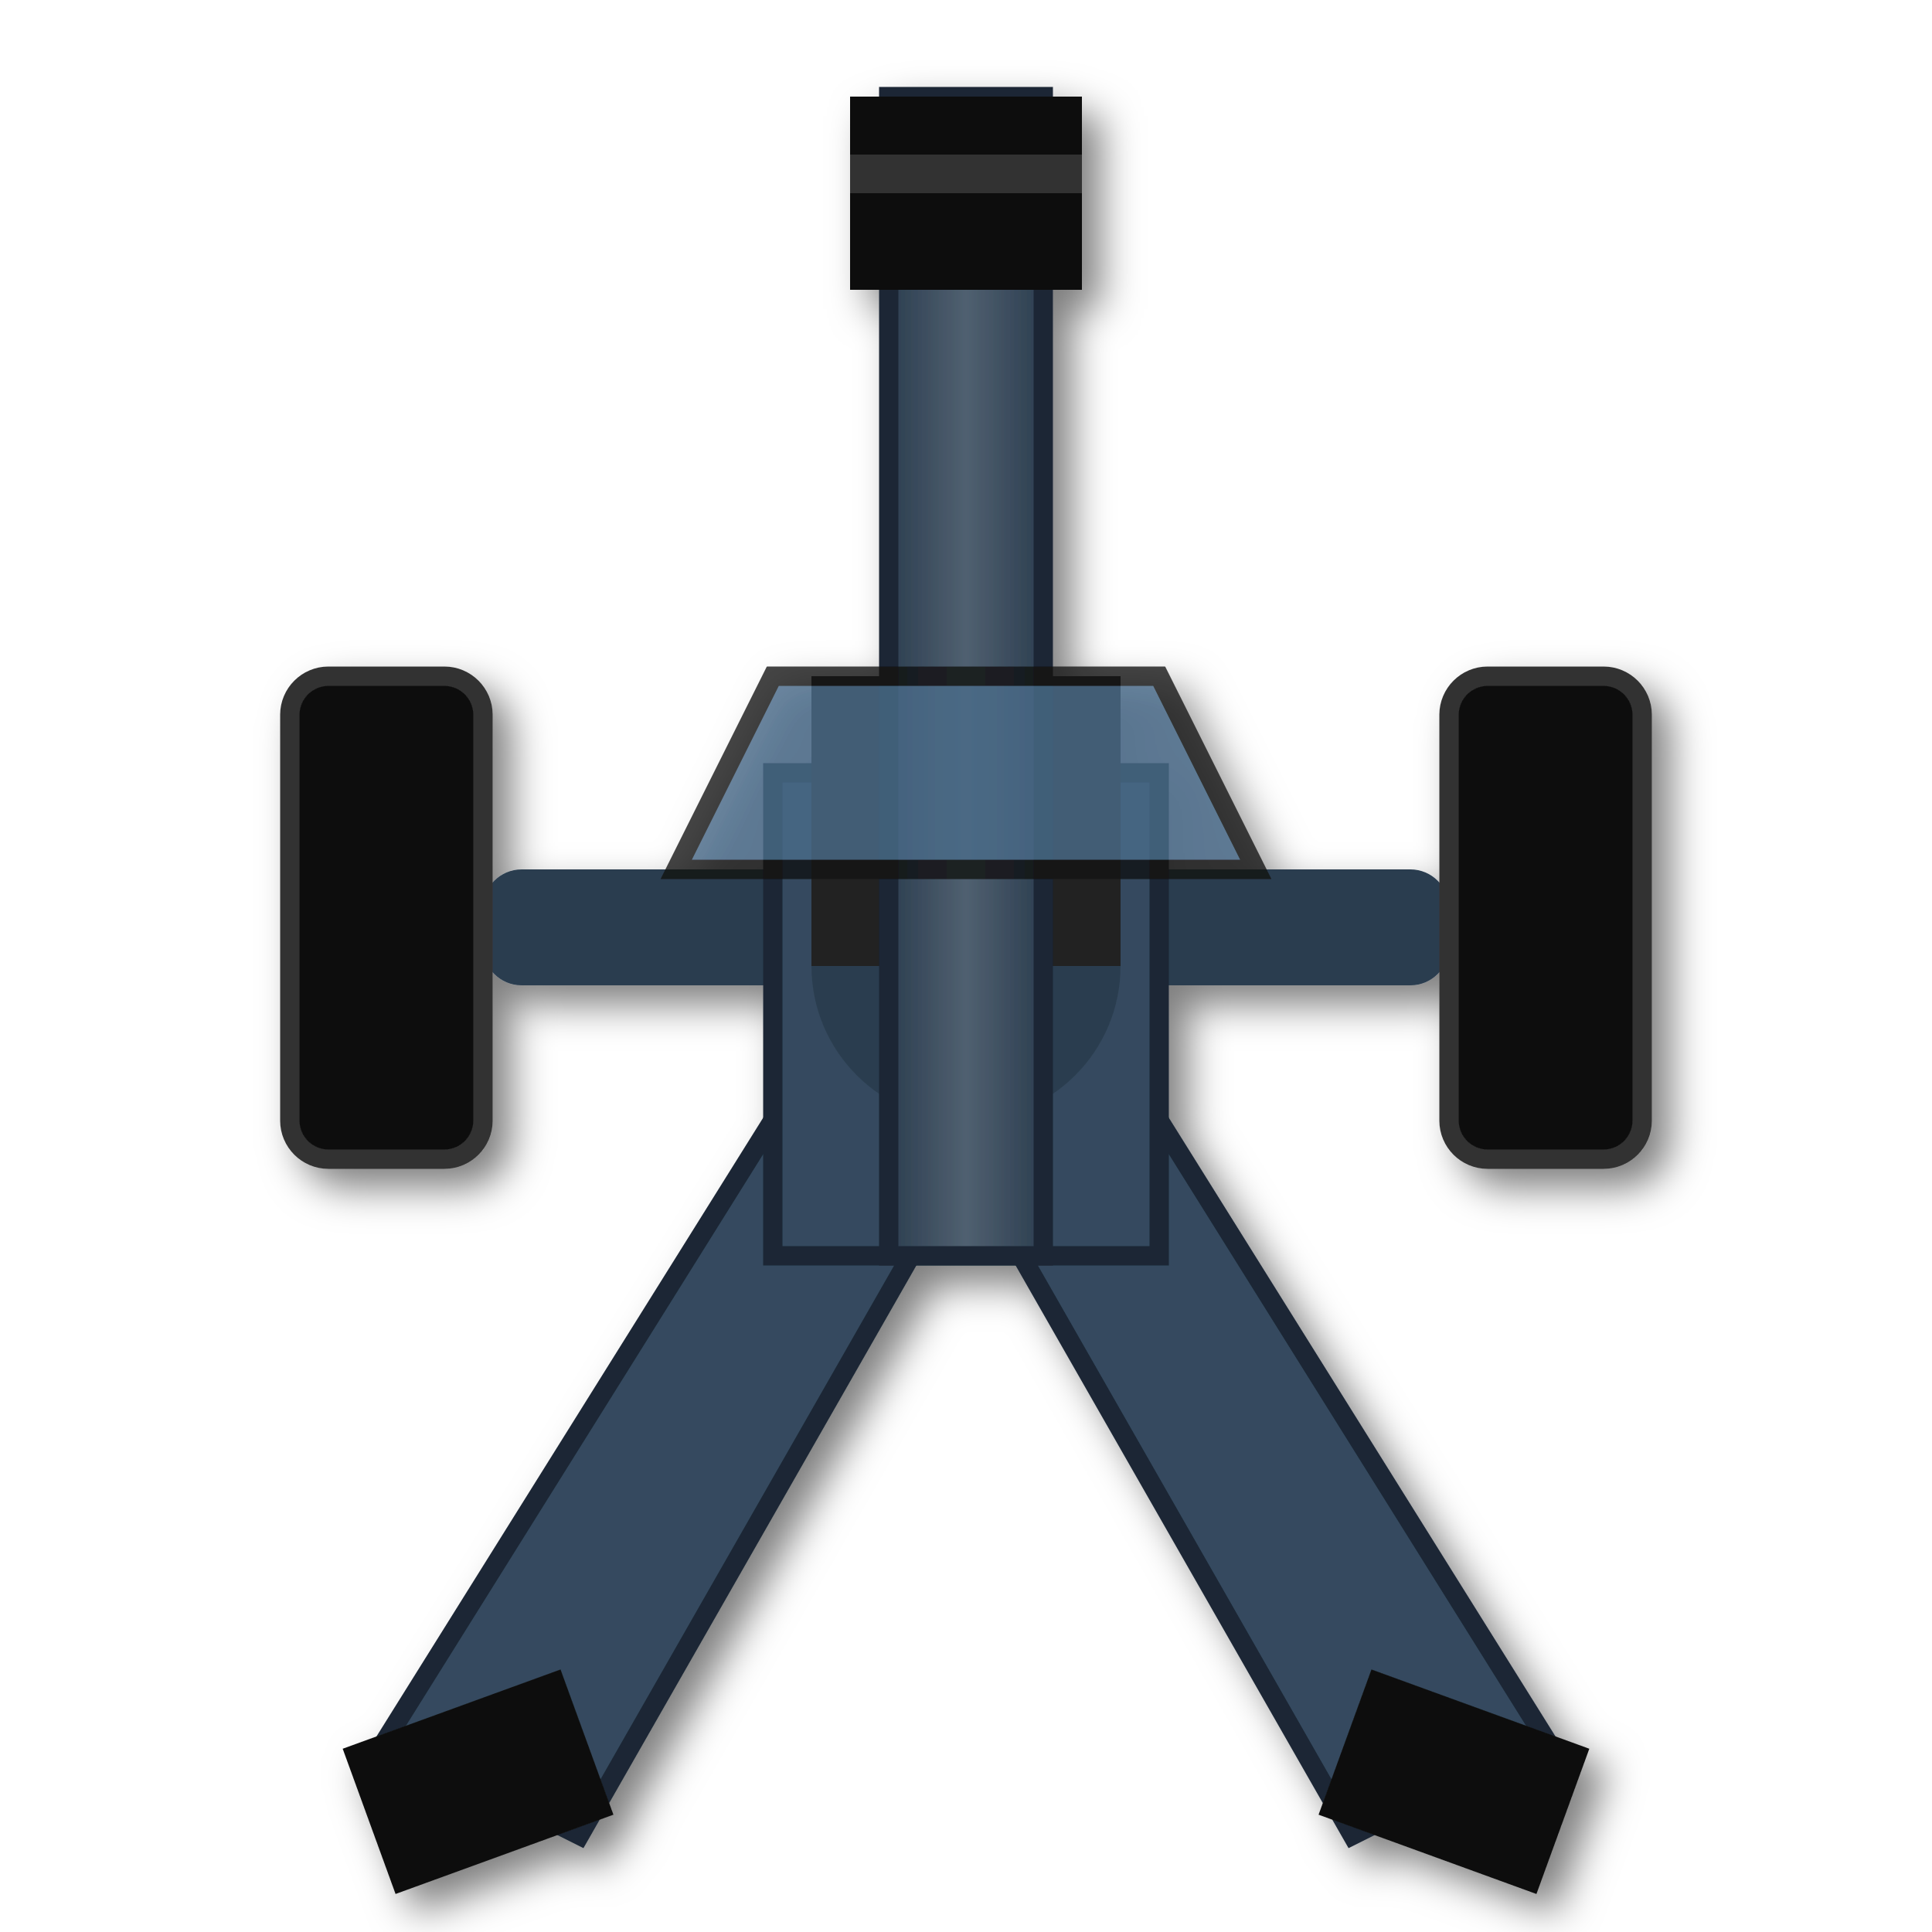
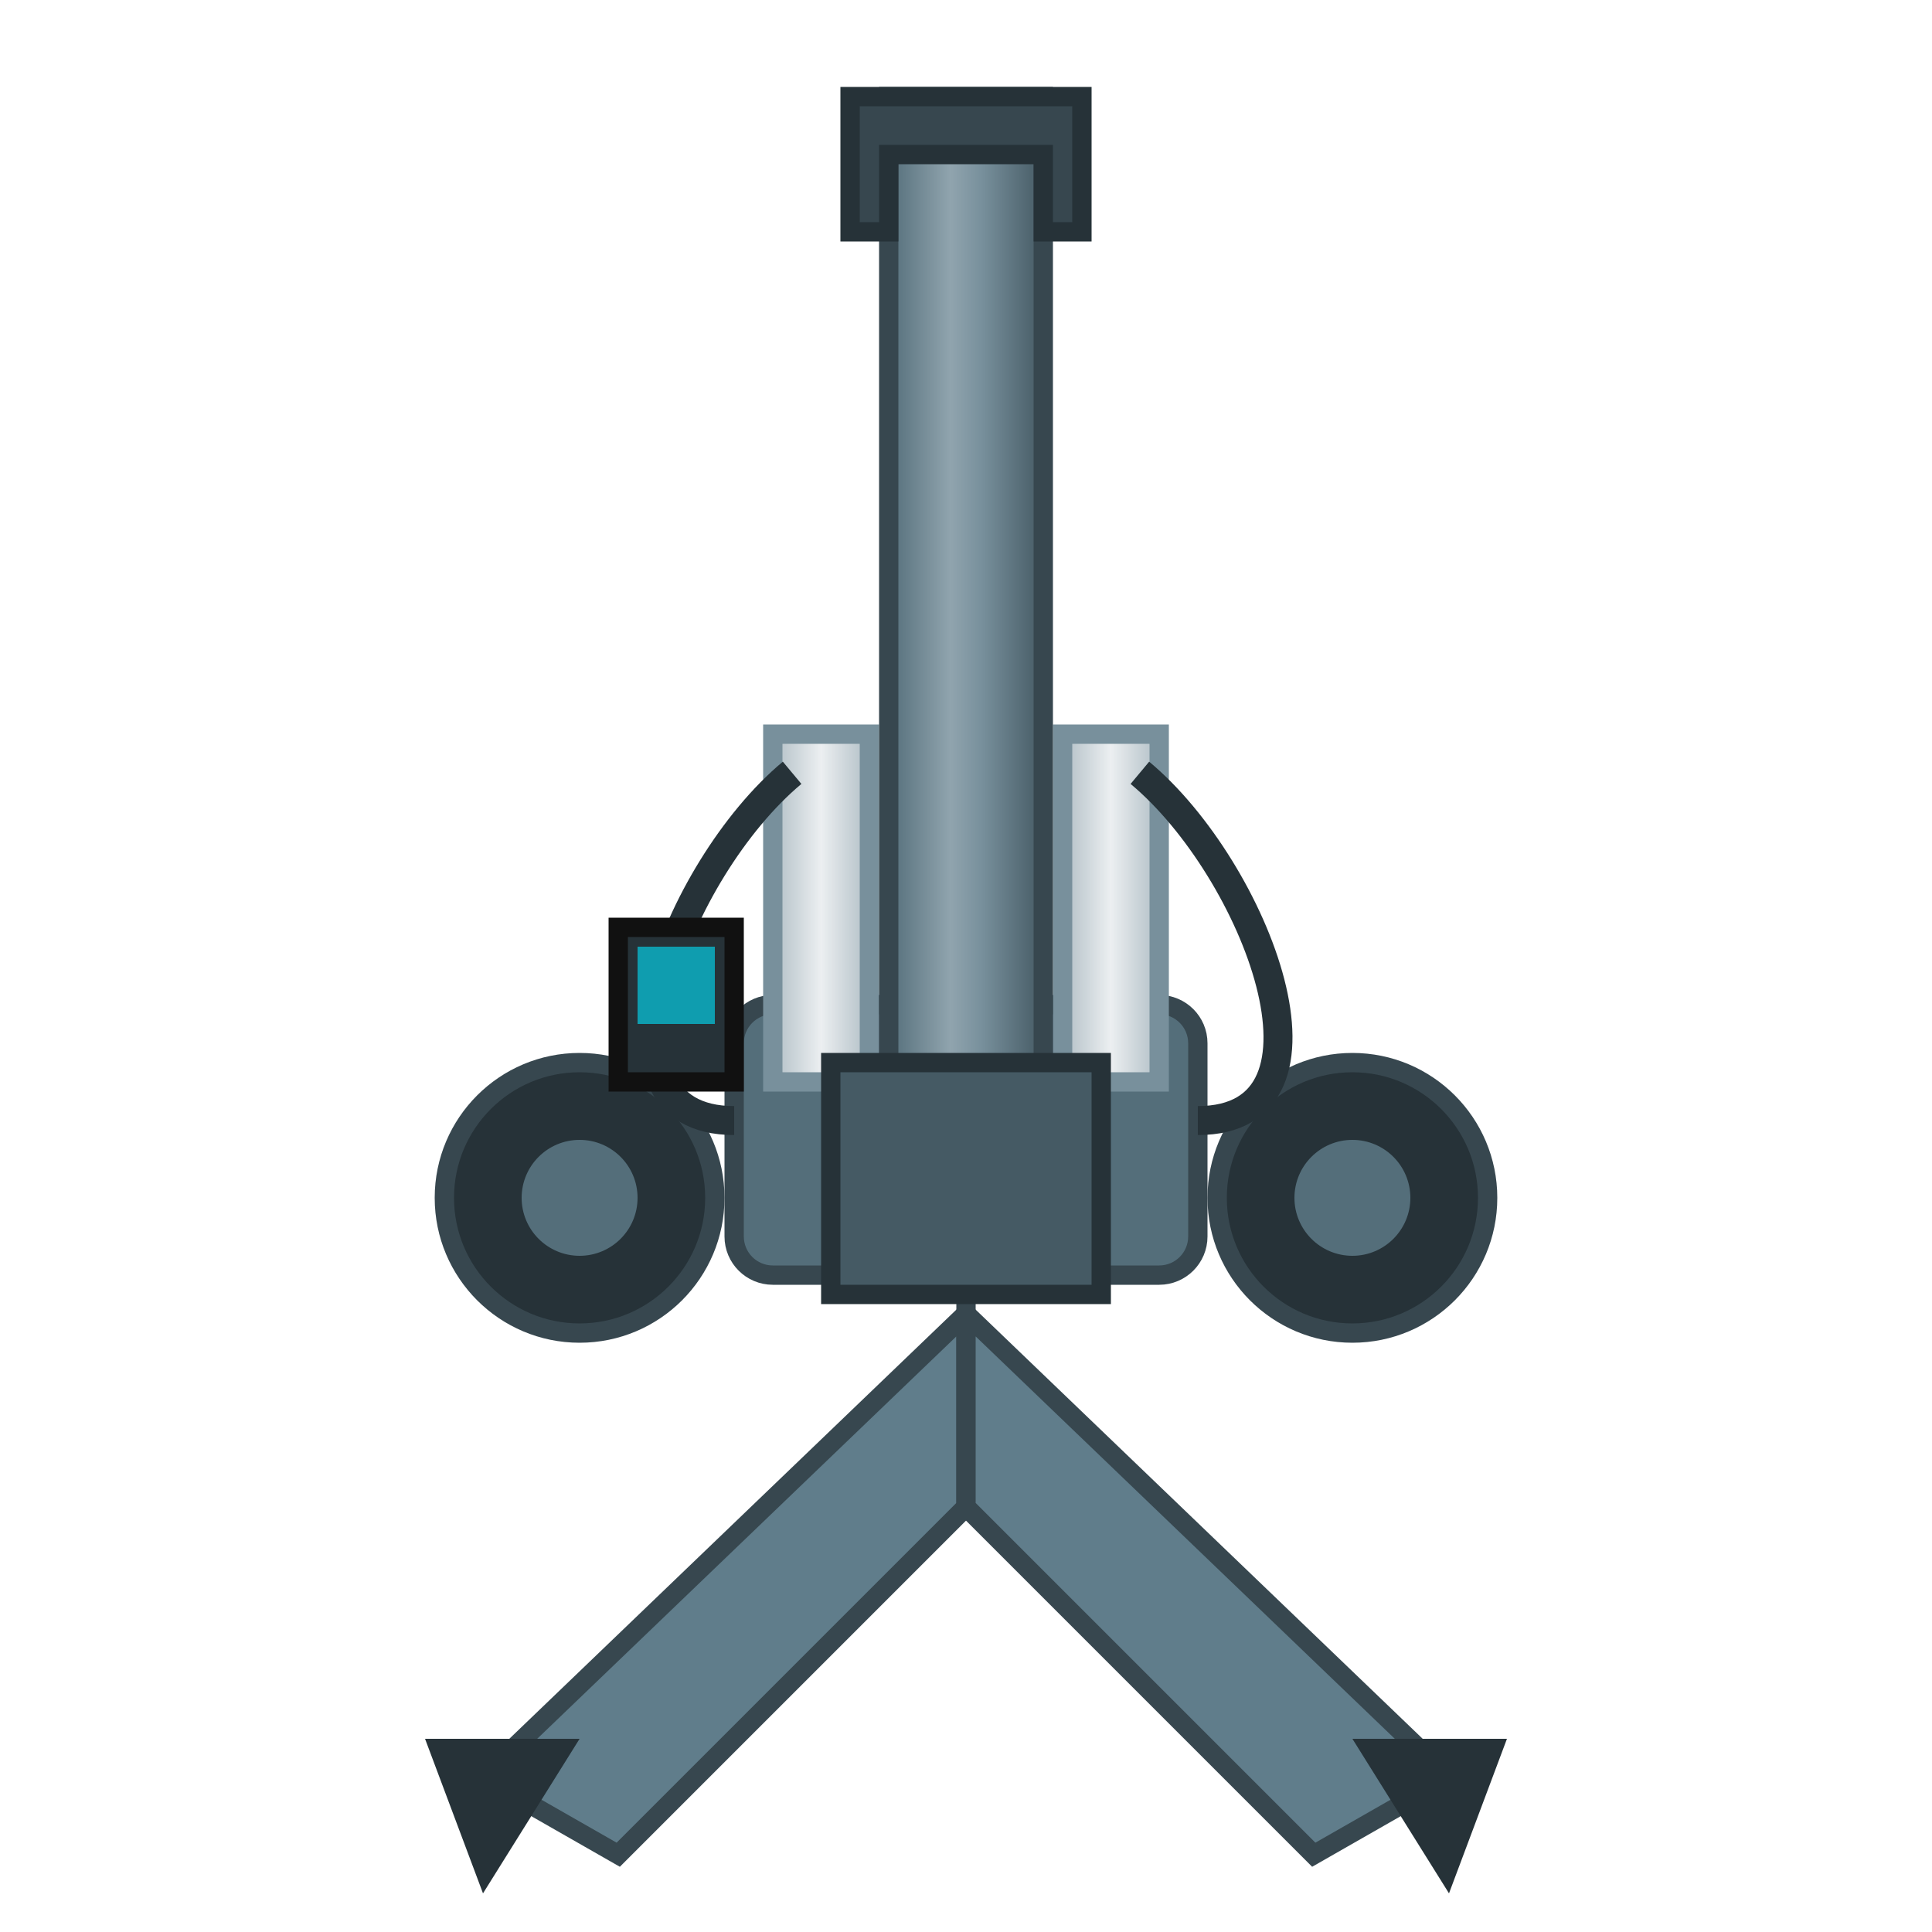
<svg xmlns="http://www.w3.org/2000/svg" viewBox="0 0 100 100">
  <defs>
-     <linearGradient id="barrelGradBlue" x1="0%" y1="0%" x2="100%" y2="0%">
-       <stop offset="0%" stop-color="#2c3e50" />
-       <stop offset="50%" stop-color="#506070" />
-       <stop offset="100%" stop-color="#2c3e50" />
+     <linearGradient id="tiGrad" x1="0%" y1="0%" x2="100%" y2="0%">
+       <stop offset="0%" stop-color="#546e7a" />
+       <stop offset="40%" stop-color="#90a4ae" />
+       <stop offset="60%" stop-color="#78909c" />
+       <stop offset="100%" stop-color="#455a64" />
    </linearGradient>
-     <filter id="shadow">
-       <feDropShadow dx="1" dy="1" stdDeviation="1" flood-opacity="0.5" />
-     </filter>
+     <linearGradient id="cylGrad" x1="0%" y1="0%" x2="100%" y2="0%">
+       <stop offset="0%" stop-color="#b0bec5" />
+       <stop offset="50%" stop-color="#eceff1" />
+       <stop offset="100%" stop-color="#b0bec5" />
+     </linearGradient>
  </defs>
-   <g filter="url(#shadow)">
-     <path d="M45 50 L20 90 L30 95 L50 60 Z" fill="#34495e" stroke="#1a2634" />
-     <rect x="18" y="88" width="12" height="8" transform="rotate(-20 25 90)" fill="#111" />
-     <path d="M55 50 L80 90 L70 95 L50 60 Z" fill="#34495e" stroke="#1a2634" />
-     <rect x="70" y="88" width="12" height="8" transform="rotate(20 75 90)" fill="#111" />
-     <rect x="25" y="45" width="50" height="6" rx="2" fill="#2c3e50" />
-     <rect x="15" y="35" width="10" height="25" rx="2" fill="#111" stroke="#333" />
-     <rect x="75" y="35" width="10" height="25" rx="2" fill="#111" stroke="#333" />
-     <rect x="40" y="40" width="20" height="25" fill="#34495e" stroke="#1a2634" />
-     <circle cx="50" cy="50" r="8" fill="#2c3e50" />
-     <rect x="42" y="35" width="16" height="15" fill="#222" />
-     <rect x="46" y="5" width="8" height="60" fill="url(#barrelGradBlue)" stroke="#1a2634" />
-     <rect x="44" y="5" width="12" height="10" fill="#111" />
-     <rect x="44" y="8" width="12" height="2" fill="#333" />
-     <path d="M35 45 L65 45 L60 35 L40 35 Z" fill="#4a6b8a" stroke="#111" opacity="0.8" />
+   <g>
+     <path d="M50 68 L25 92 L32 96 L50 78 Z" fill="#607d8b" stroke="#37474f" />
+     <path d="M50 68 L75 92 L68 96 L50 78 Z" fill="#607d8b" stroke="#37474f" />
+     <path d="M22 90 L30 90 L25 98 Z" fill="#263238" />
+     <path d="M78 90 L70 90 L75 98 Z" fill="#263238" />
+     <circle cx="30" cy="62" r="7" fill="#263238" stroke="#37474f" />
+     <circle cx="30" cy="62" r="3" fill="#546e7a" />
+     <circle cx="70" cy="62" r="7" fill="#263238" stroke="#37474f" />
+     <circle cx="70" cy="62" r="3" fill="#546e7a" />
+     <rect x="38" y="52" width="24" height="14" rx="2" fill="#546e7a" stroke="#37474f" />
+     <rect x="40" y="38" width="5" height="18" fill="url(#cylGrad)" stroke="#78909c" />
+     <rect x="55" y="38" width="5" height="18" fill="url(#cylGrad)" stroke="#78909c" />
+     <path d="M38 58 C 30 58, 35 45, 41 40" fill="none" stroke="#263238" stroke-width="1.5" />
+     <path d="M62 58 C 70 58, 65 45, 59 40" fill="none" stroke="#263238" stroke-width="1.5" />
+     <rect x="45" y="60" width="10" height="3" fill="#0288d1" />
+     <rect x="32" y="48" width="6" height="8" fill="#263238" stroke="#111" />
+     <rect x="33" y="49" width="4" height="4" fill="#00e5ff" opacity="0.6" />
+     <rect x="46" y="5" width="8" height="55" fill="url(#tiGrad)" stroke="#37474f" />
+     <path d="M44 5H56 V12 H54 V8 H46 V12 H44 Z" fill="#37474f" stroke="#263238" />
+     <rect x="43" y="55" width="14" height="12" fill="#455a64" stroke="#263238" />
  </g>
</svg>
